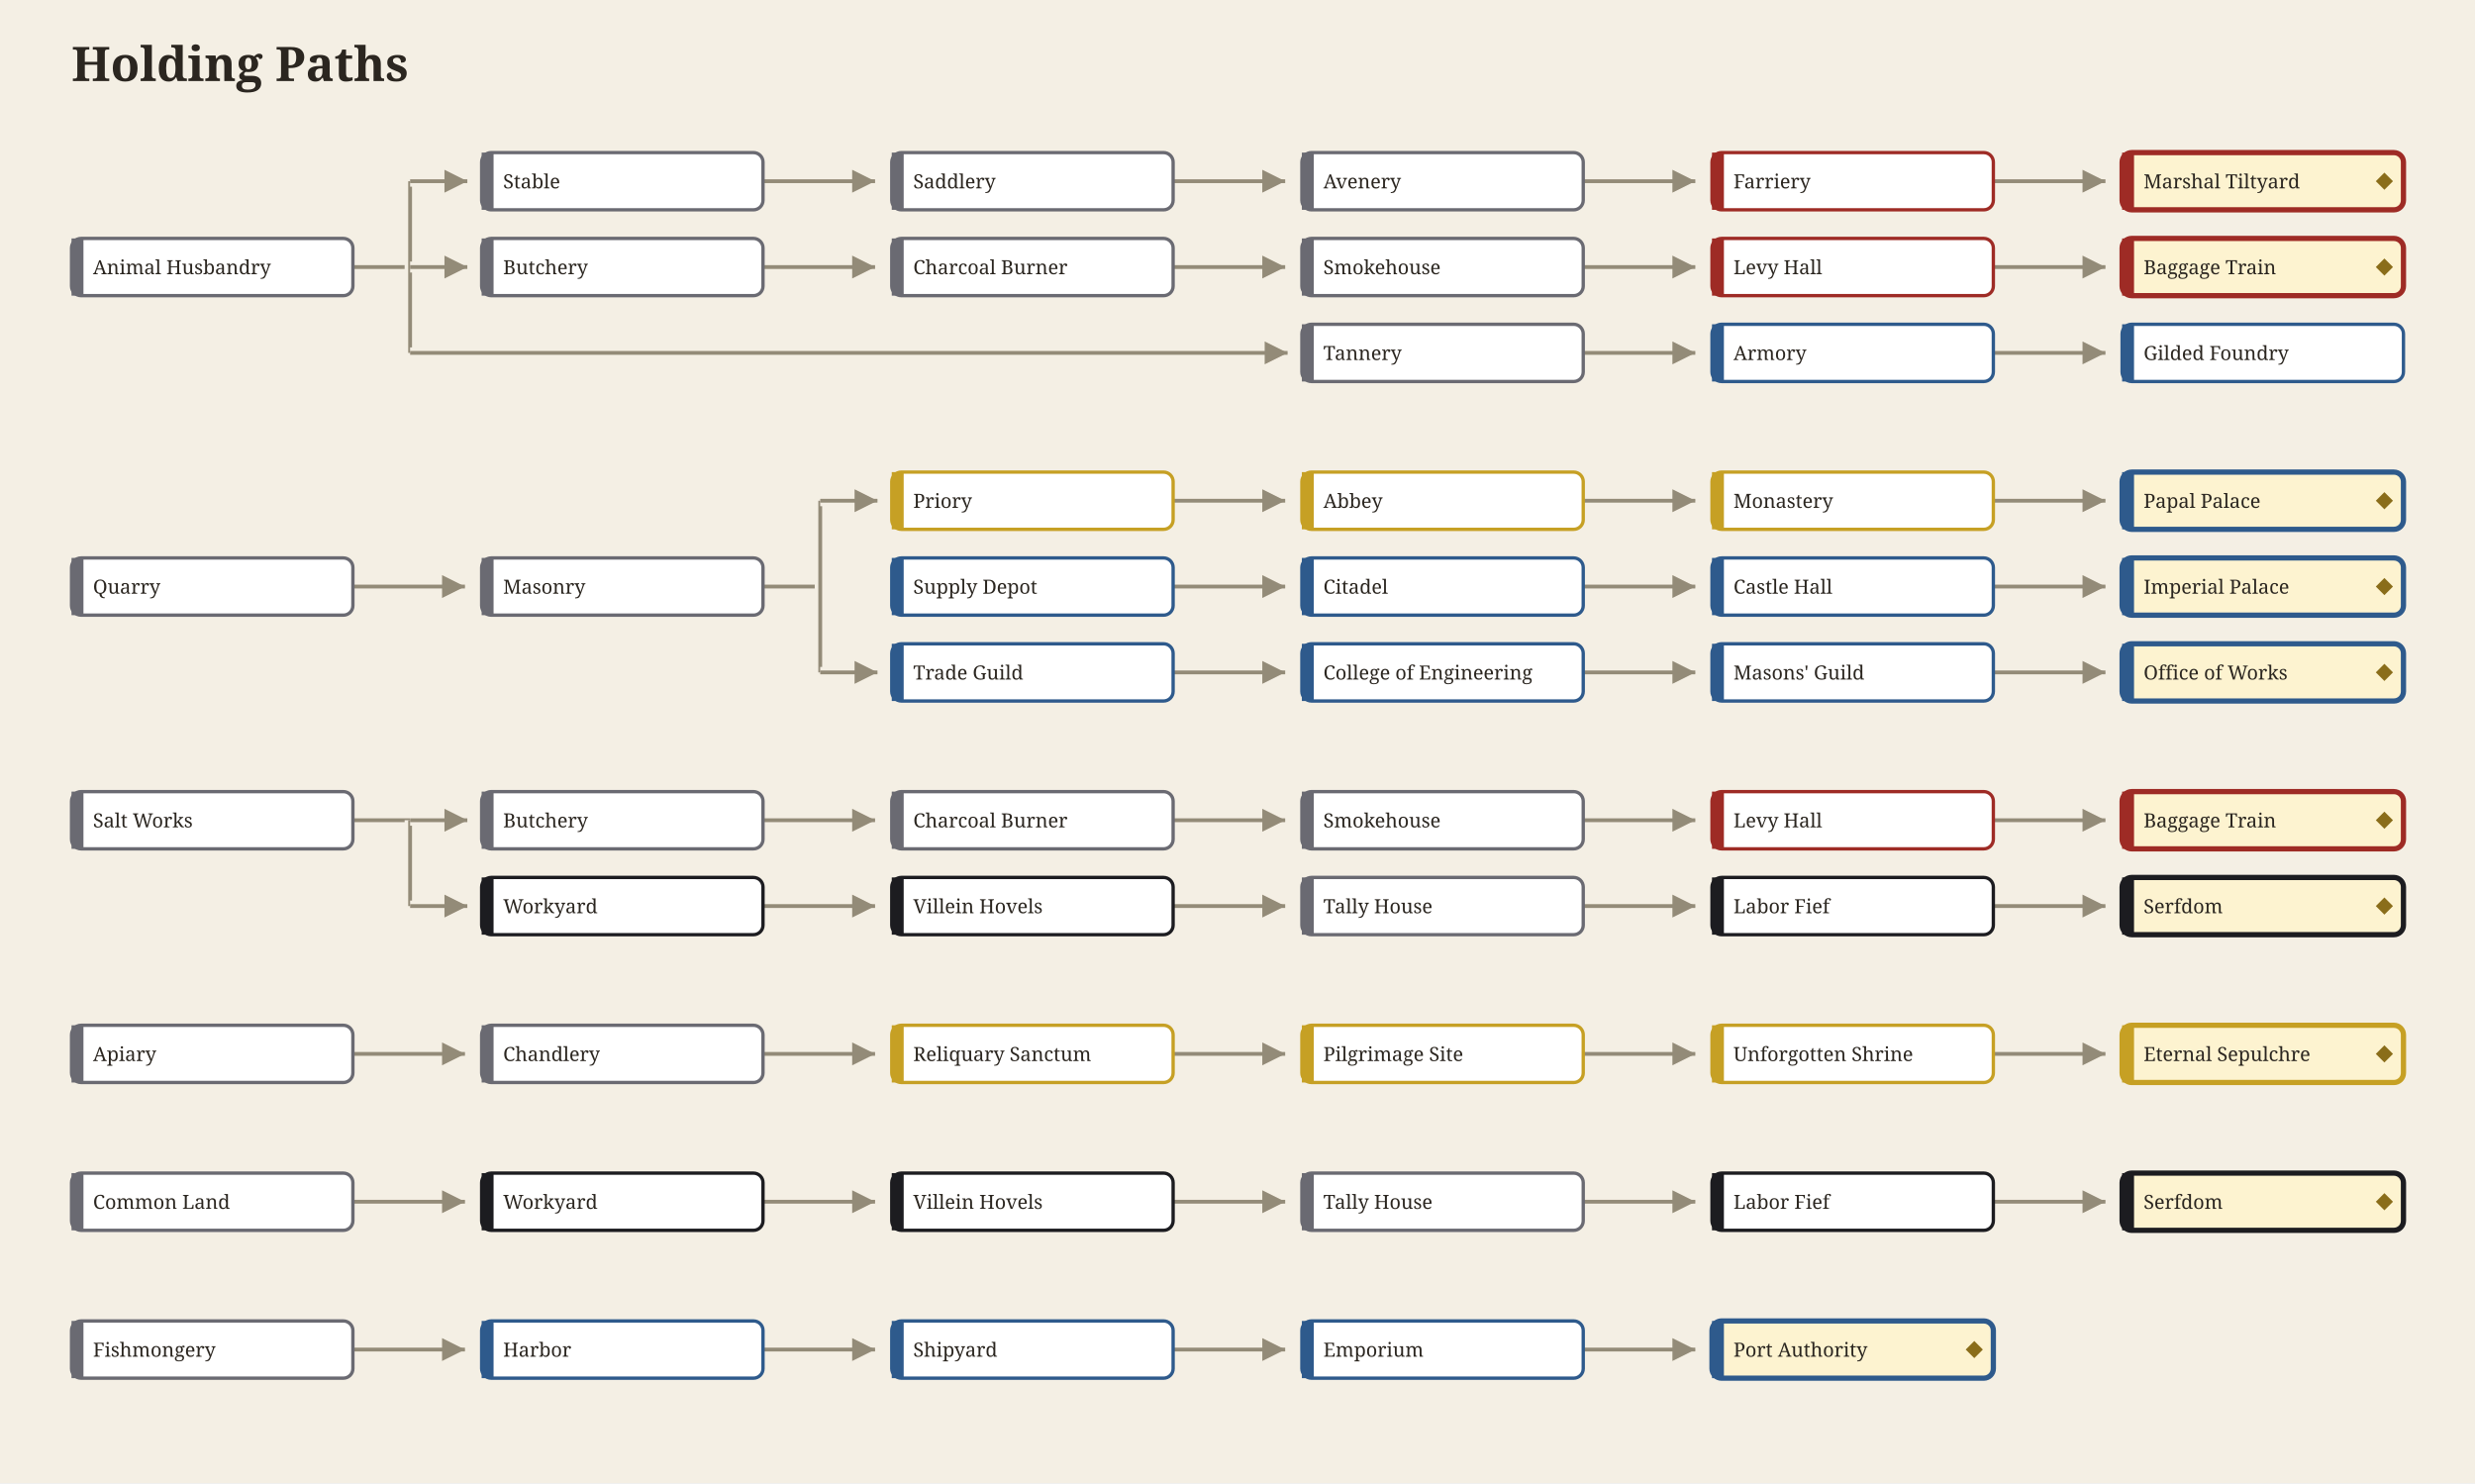
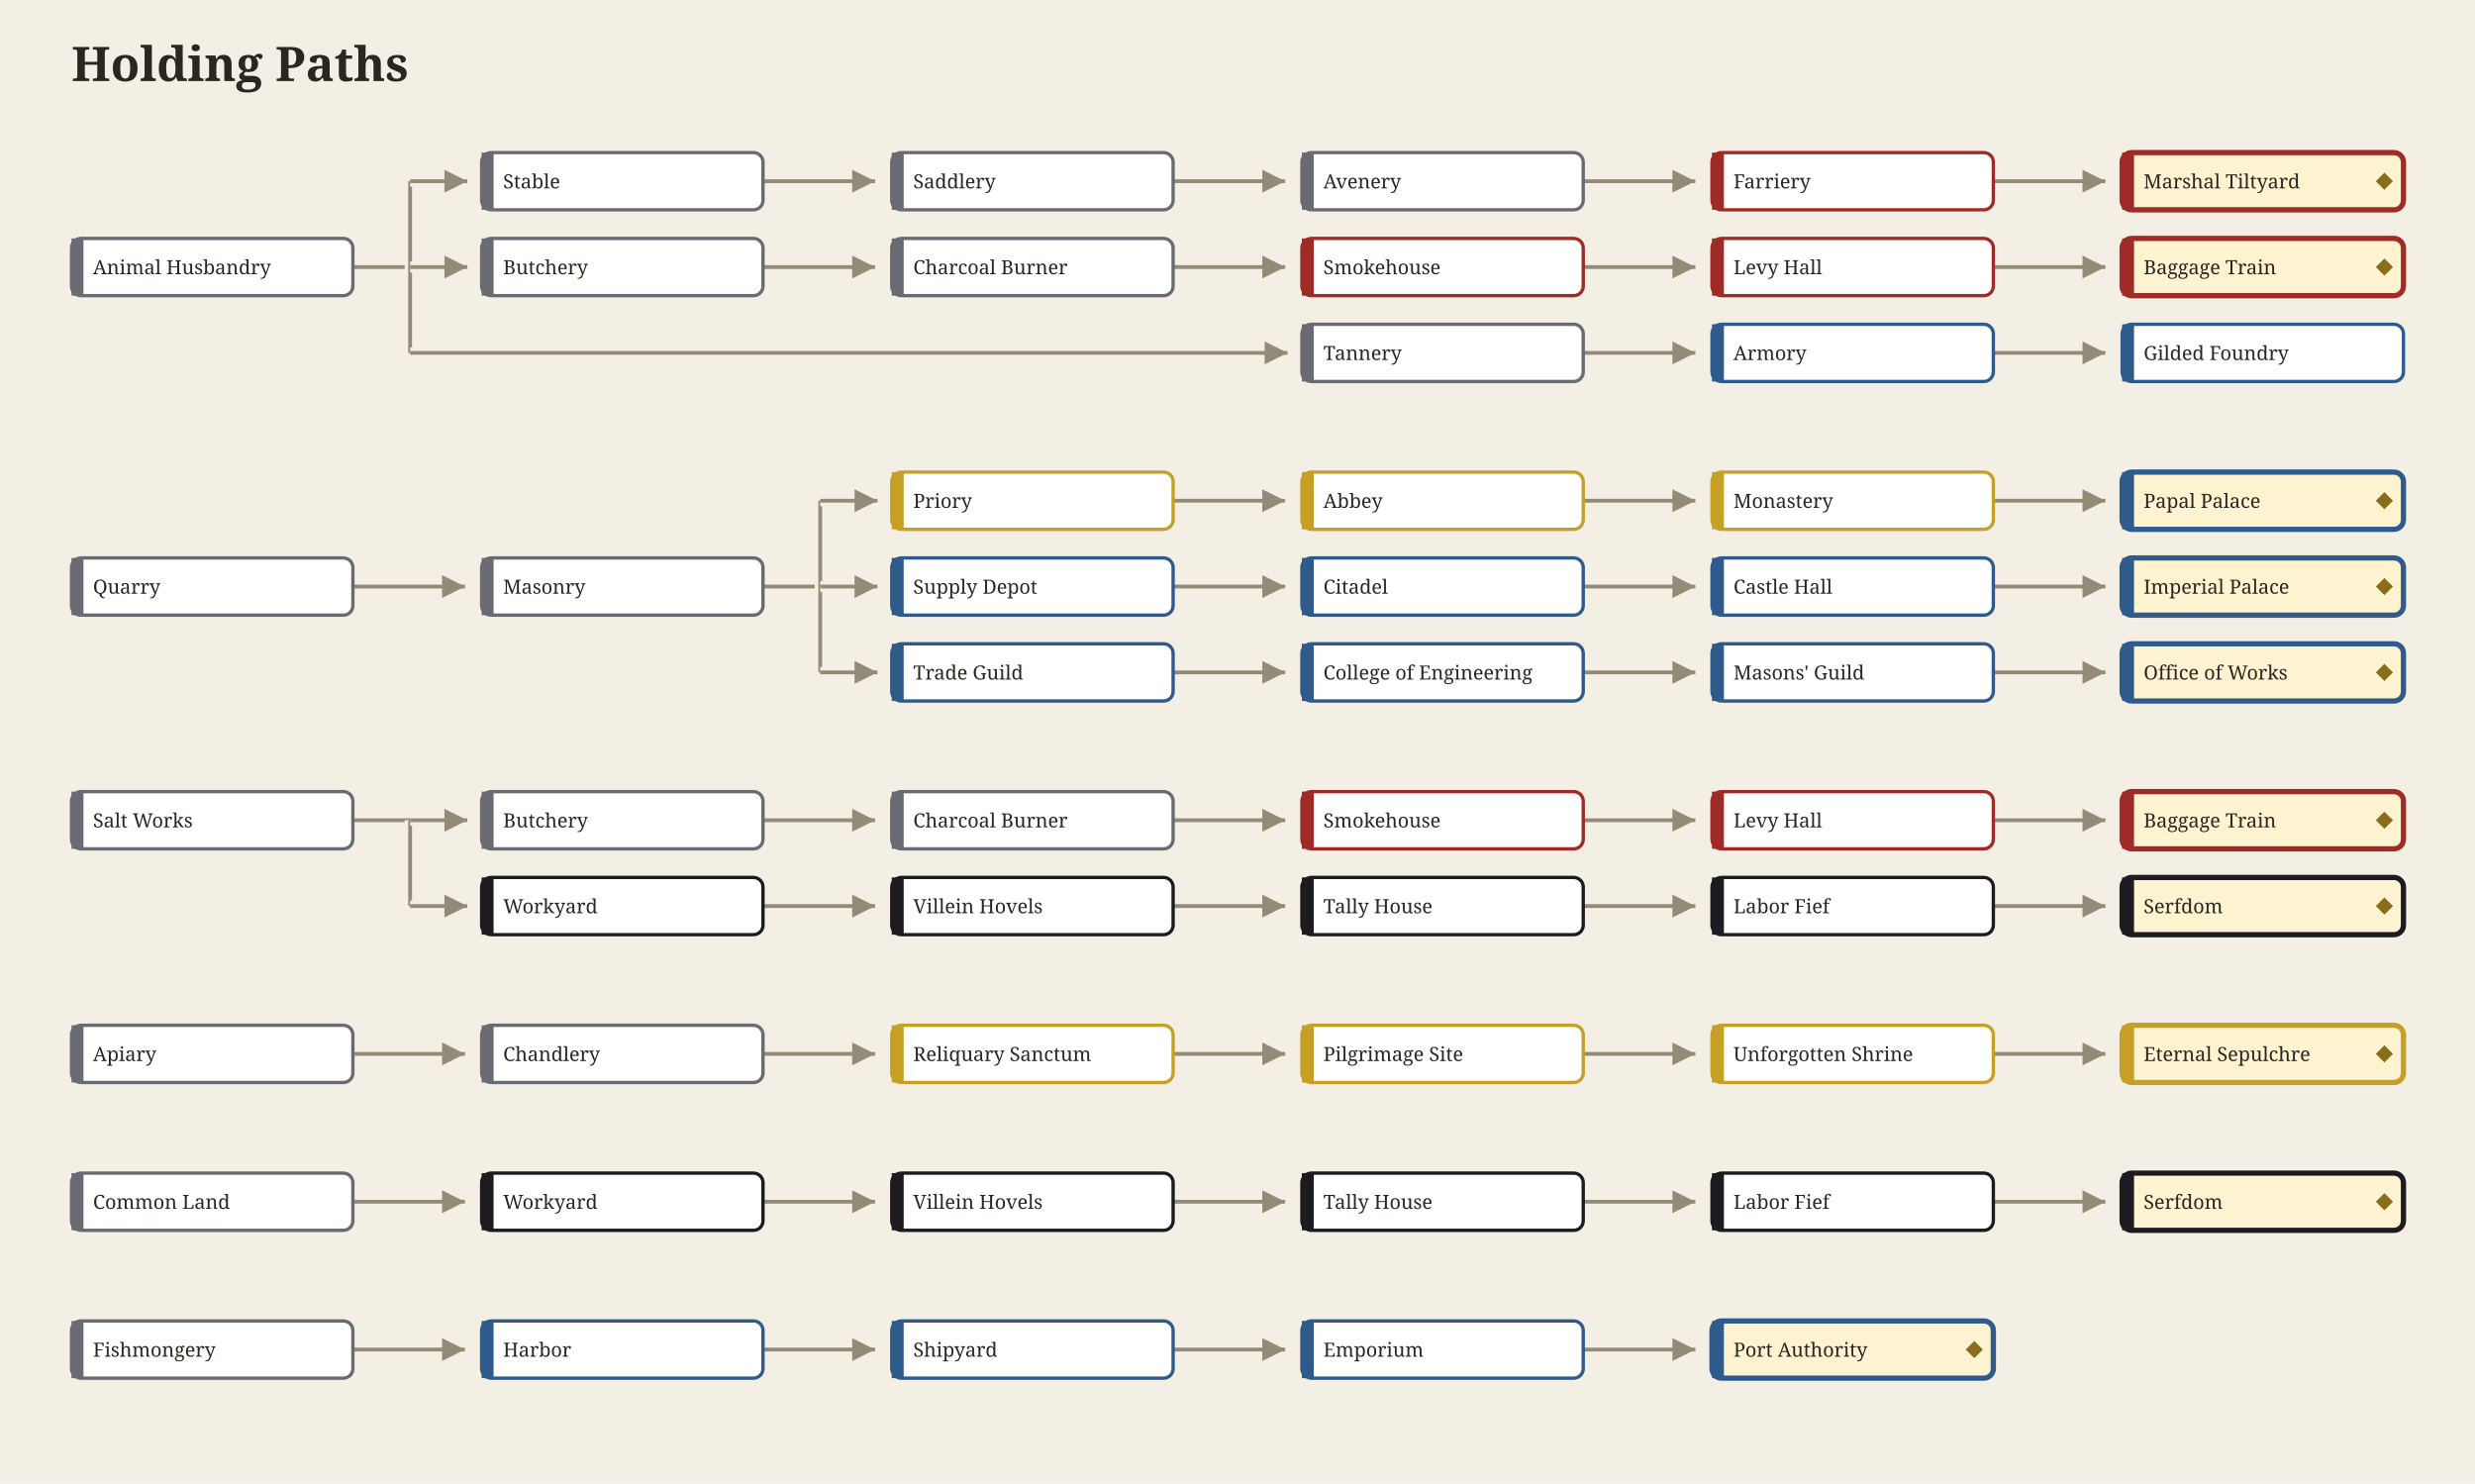
<svg xmlns="http://www.w3.org/2000/svg" width="1038" height="622" viewBox="0 0 1038 622" font-family="Georgia, serif">
  <rect width="1038" height="622" fill="#f4efe4" />
  <defs>
    <marker id="arw-2E5A8C" markerWidth="7" markerHeight="7" refX="6" refY="3" orient="auto">
      <path d="M0,0 L6,3 L0,6 Z" fill="#2E5A8C" />
    </marker>
    <marker id="arw-9E2B25" markerWidth="7" markerHeight="7" refX="6" refY="3" orient="auto">
      <path d="M0,0 L6,3 L0,6 Z" fill="#9E2B25" />
    </marker>
    <marker id="arw-1c9c8c" markerWidth="7" markerHeight="7" refX="6" refY="3" orient="auto">
      <path d="M0,0 L6,3 L0,6 Z" fill="#1c9c8c" />
    </marker>
    <marker id="arw-C6A024" markerWidth="7" markerHeight="7" refX="6" refY="3" orient="auto">
      <path d="M0,0 L6,3 L0,6 Z" fill="#C6A024" />
    </marker>
    <marker id="arw-6A3D8F" markerWidth="7" markerHeight="7" refX="6" refY="3" orient="auto">
      <path d="M0,0 L6,3 L0,6 Z" fill="#6A3D8F" />
    </marker>
    <marker id="arw-CC6A1A" markerWidth="7" markerHeight="7" refX="6" refY="3" orient="auto">
      <path d="M0,0 L6,3 L0,6 Z" fill="#CC6A1A" />
    </marker>
    <marker id="arw-3a7d3a" markerWidth="7" markerHeight="7" refX="6" refY="3" orient="auto">
      <path d="M0,0 L6,3 L0,6 Z" fill="#3a7d3a" />
    </marker>
    <marker id="arw-b5347a" markerWidth="7" markerHeight="7" refX="6" refY="3" orient="auto">
      <path d="M0,0 L6,3 L0,6 Z" fill="#b5347a" />
    </marker>
    <marker id="arw-2b6f9e" markerWidth="7" markerHeight="7" refX="6" refY="3" orient="auto">
      <path d="M0,0 L6,3 L0,6 Z" fill="#2b6f9e" />
    </marker>
    <marker id="arw-8a6d1a" markerWidth="7" markerHeight="7" refX="6" refY="3" orient="auto">
      <path d="M0,0 L6,3 L0,6 Z" fill="#8a6d1a" />
    </marker>
    <marker id="arw-5f5647" markerWidth="7" markerHeight="7" refX="6" refY="3" orient="auto">
      <path d="M0,0 L6,3 L0,6 Z" fill="#5f5647" />
    </marker>
    <marker id="arw-7a2ea0" markerWidth="7" markerHeight="7" refX="6" refY="3" orient="auto">
      <path d="M0,0 L6,3 L0,6 Z" fill="#7a2ea0" />
    </marker>
    <marker id="arw-0f8a7e" markerWidth="7" markerHeight="7" refX="6" refY="3" orient="auto">
      <path d="M0,0 L6,3 L0,6 Z" fill="#0f8a7e" />
    </marker>
    <marker id="arw-a83232" markerWidth="7" markerHeight="7" refX="6" refY="3" orient="auto">
      <path d="M0,0 L6,3 L0,6 Z" fill="#a83232" />
    </marker>
    <marker id="arw-8f8672" markerWidth="7" markerHeight="7" refX="6" refY="3" orient="auto">
      <path d="M0,0 L6,3 L0,6 Z" fill="#8f8672" />
    </marker>
  </defs>
  <text x="30" y="34" font-size="20" font-weight="bold" fill="#2b2620">Holding Paths</text>
  <path d="M148,112 L172,112" fill="none" stroke="#f4efe4" stroke-width="4.6" opacity="1" />
  <path d="M148,112 L172,112" fill="none" stroke="#8f8672" stroke-width="1.6" opacity="0.95" />
  <path d="M172,76 L172,148" fill="none" stroke="#f4efe4" stroke-width="4.6" opacity="1" />
  <path d="M172,76 L172,148" fill="none" stroke="#8f8672" stroke-width="1.6" opacity="0.95" />
  <path d="M172,112 L196,112" fill="none" stroke="#f4efe4" stroke-width="4.6" opacity="1" />
  <path d="M172,112 L196,112" fill="none" stroke="#8f8672" stroke-width="1.6" opacity="0.95" marker-end="url(#arw-8f8672)" />
  <path d="M172,148 L540,148" fill="none" stroke="#f4efe4" stroke-width="4.6" opacity="1" />
  <path d="M172,148 L540,148" fill="none" stroke="#8f8672" stroke-width="1.6" opacity="0.95" marker-end="url(#arw-8f8672)" />
  <path d="M172,76 L196,76" fill="none" stroke="#f4efe4" stroke-width="4.6" opacity="1" />
  <path d="M172,76 L196,76" fill="none" stroke="#8f8672" stroke-width="1.6" opacity="0.95" marker-end="url(#arw-8f8672)" />
  <path d="M320,112 L367,112" fill="none" stroke="#f4efe4" stroke-width="4.6" opacity="1" />
  <path d="M320,112 L367,112" fill="none" stroke="#8f8672" stroke-width="1.6" opacity="0.95" marker-end="url(#arw-8f8672)" />
  <path d="M320,76 L367,76" fill="none" stroke="#f4efe4" stroke-width="4.6" opacity="1" />
  <path d="M320,76 L367,76" fill="none" stroke="#8f8672" stroke-width="1.6" opacity="0.95" marker-end="url(#arw-8f8672)" />
  <path d="M492,112 L539,112" fill="none" stroke="#f4efe4" stroke-width="4.6" opacity="1" />
  <path d="M492,112 L539,112" fill="none" stroke="#8f8672" stroke-width="1.6" opacity="0.95" marker-end="url(#arw-8f8672)" />
  <path d="M492,76 L539,76" fill="none" stroke="#f4efe4" stroke-width="4.6" opacity="1" />
  <path d="M492,76 L539,76" fill="none" stroke="#8f8672" stroke-width="1.6" opacity="0.95" marker-end="url(#arw-8f8672)" />
  <path d="M664,112 L711,112" fill="none" stroke="#f4efe4" stroke-width="4.6" opacity="1" />
  <path d="M664,112 L711,112" fill="none" stroke="#8f8672" stroke-width="1.6" opacity="0.95" marker-end="url(#arw-8f8672)" />
  <path d="M664,148 L711,148" fill="none" stroke="#f4efe4" stroke-width="4.6" opacity="1" />
  <path d="M664,148 L711,148" fill="none" stroke="#8f8672" stroke-width="1.6" opacity="0.95" marker-end="url(#arw-8f8672)" />
  <path d="M664,76 L711,76" fill="none" stroke="#f4efe4" stroke-width="4.6" opacity="1" />
  <path d="M664,76 L711,76" fill="none" stroke="#8f8672" stroke-width="1.6" opacity="0.95" marker-end="url(#arw-8f8672)" />
  <path d="M836,112 L883,112" fill="none" stroke="#f4efe4" stroke-width="4.6" opacity="1" />
  <path d="M836,112 L883,112" fill="none" stroke="#8f8672" stroke-width="1.6" opacity="0.95" marker-end="url(#arw-8f8672)" />
  <path d="M836,148 L883,148" fill="none" stroke="#f4efe4" stroke-width="4.6" opacity="1" />
  <path d="M836,148 L883,148" fill="none" stroke="#8f8672" stroke-width="1.6" opacity="0.95" marker-end="url(#arw-8f8672)" />
  <path d="M836,76 L883,76" fill="none" stroke="#f4efe4" stroke-width="4.6" opacity="1" />
  <path d="M836,76 L883,76" fill="none" stroke="#8f8672" stroke-width="1.6" opacity="0.95" marker-end="url(#arw-8f8672)" />
  <rect x="30" y="100" width="118" height="24" rx="4" fill="#ffffff" stroke="#6a6a72" stroke-width="1.4" />
  <rect x="30" y="100" width="5" height="24" fill="#6a6a72" />
  <text x="39" y="115" font-size="8.2" fill="#2b2620">Animal Husbandry</text>
  <rect x="202" y="100" width="118" height="24" rx="4" fill="#ffffff" stroke="#6a6a72" stroke-width="1.4" />
  <rect x="202" y="100" width="5" height="24" fill="#6a6a72" />
  <text x="211" y="115" font-size="8.2" fill="#2b2620">Butchery</text>
  <rect x="202" y="64" width="118" height="24" rx="4" fill="#ffffff" stroke="#6a6a72" stroke-width="1.4" />
  <rect x="202" y="64" width="5" height="24" fill="#6a6a72" />
  <text x="211" y="79" font-size="8.2" fill="#2b2620">Stable</text>
  <rect x="374" y="100" width="118" height="24" rx="4" fill="#ffffff" stroke="#6a6a72" stroke-width="1.4" />
  <rect x="374" y="100" width="5" height="24" fill="#6a6a72" />
  <text x="383" y="115" font-size="8.2" fill="#2b2620">Charcoal Burner</text>
  <rect x="374" y="64" width="118" height="24" rx="4" fill="#ffffff" stroke="#6a6a72" stroke-width="1.4" />
  <rect x="374" y="64" width="5" height="24" fill="#6a6a72" />
  <text x="383" y="79" font-size="8.2" fill="#2b2620">Saddlery</text>
-   <rect x="546" y="100" width="118" height="24" rx="4" fill="#ffffff" stroke="#6a6a72" stroke-width="1.4" />
-   <rect x="546" y="100" width="5" height="24" fill="#6a6a72" />
+   <rect x="546" y="100" width="118" height="24" rx="4" fill="#ffffff" stroke="#9E2B25" stroke-width="1.4" />
+   <rect x="546" y="100" width="5" height="24" fill="#9E2B25" />
  <text x="555" y="115" font-size="8.2" fill="#2b2620">Smokehouse</text>
  <rect x="546" y="136" width="118" height="24" rx="4" fill="#ffffff" stroke="#6a6a72" stroke-width="1.4" />
  <rect x="546" y="136" width="5" height="24" fill="#6a6a72" />
  <text x="555" y="151" font-size="8.2" fill="#2b2620">Tannery</text>
  <rect x="546" y="64" width="118" height="24" rx="4" fill="#ffffff" stroke="#6a6a72" stroke-width="1.4" />
  <rect x="546" y="64" width="5" height="24" fill="#6a6a72" />
  <text x="555" y="79" font-size="8.2" fill="#2b2620">Avenery</text>
  <rect x="718" y="100" width="118" height="24" rx="4" fill="#ffffff" stroke="#9E2B25" stroke-width="1.4" />
  <rect x="718" y="100" width="5" height="24" fill="#9E2B25" />
  <text x="727" y="115" font-size="8.2" fill="#2b2620">Levy Hall</text>
  <rect x="718" y="136" width="118" height="24" rx="4" fill="#ffffff" stroke="#2E5A8C" stroke-width="1.4" />
  <rect x="718" y="136" width="5" height="24" fill="#2E5A8C" />
  <text x="727" y="151" font-size="8.2" fill="#2b2620">Armory</text>
  <rect x="718" y="64" width="118" height="24" rx="4" fill="#ffffff" stroke="#9E2B25" stroke-width="1.4" />
  <rect x="718" y="64" width="5" height="24" fill="#9E2B25" />
  <text x="727" y="79" font-size="8.2" fill="#2b2620">Farriery</text>
  <rect x="890" y="100" width="118" height="24" rx="4" fill="#fdf3d0" stroke="#9E2B25" stroke-width="2.2" />
  <rect x="890" y="100" width="5" height="24" fill="#9E2B25" />
  <text x="899" y="115" font-size="8.2" fill="#2b2620">Baggage Train</text>
  <polygon points="1000.0,108.4 1003.6,112.0 1000.0,115.6 996.4,112.0" fill="#8a6d1a" />
  <rect x="890" y="136" width="118" height="24" rx="4" fill="#ffffff" stroke="#2E5A8C" stroke-width="1.4" />
  <rect x="890" y="136" width="5" height="24" fill="#2E5A8C" />
  <text x="899" y="151" font-size="8.2" fill="#2b2620">Gilded Foundry</text>
  <rect x="890" y="64" width="118" height="24" rx="4" fill="#fdf3d0" stroke="#9E2B25" stroke-width="2.2" />
  <rect x="890" y="64" width="5" height="24" fill="#9E2B25" />
  <text x="899" y="79" font-size="8.2" fill="#2b2620">Marshal Tiltyard</text>
  <polygon points="1000.0,72.4 1003.6,76.0 1000.0,79.6 996.4,76.0" fill="#8a6d1a" />
  <path d="M148,246 L195,246" fill="none" stroke="#f4efe4" stroke-width="4.6" opacity="1" />
  <path d="M148,246 L195,246" fill="none" stroke="#8f8672" stroke-width="1.6" opacity="0.95" marker-end="url(#arw-8f8672)" />
  <path d="M320,246 L344,246" fill="none" stroke="#f4efe4" stroke-width="4.6" opacity="1" />
  <path d="M320,246 L344,246" fill="none" stroke="#8f8672" stroke-width="1.6" opacity="0.95" />
  <path d="M344,210 L344,282" fill="none" stroke="#f4efe4" stroke-width="4.6" opacity="1" />
  <path d="M344,210 L344,282" fill="none" stroke="#8f8672" stroke-width="1.6" opacity="0.95" />
  <path d="M344,210 L368,210" fill="none" stroke="#f4efe4" stroke-width="4.6" opacity="1" />
  <path d="M344,210 L368,210" fill="none" stroke="#8f8672" stroke-width="1.6" opacity="0.95" marker-end="url(#arw-8f8672)" />
+   <path d="M344,246 L368,246" fill="none" stroke="#f4efe4" stroke-width="4.6" opacity="1" />
+   <path d="M344,246 L368,246" fill="none" stroke="#8f8672" stroke-width="1.6" opacity="0.95" marker-end="url(#arw-8f8672)" />
  <path d="M344,282 L368,282" fill="none" stroke="#f4efe4" stroke-width="4.6" opacity="1" />
  <path d="M344,282 L368,282" fill="none" stroke="#8f8672" stroke-width="1.6" opacity="0.95" marker-end="url(#arw-8f8672)" />
  <path d="M492,246 L539,246" fill="none" stroke="#f4efe4" stroke-width="4.6" opacity="1" />
  <path d="M492,246 L539,246" fill="none" stroke="#8f8672" stroke-width="1.6" opacity="0.95" marker-end="url(#arw-8f8672)" />
  <path d="M492,282 L539,282" fill="none" stroke="#f4efe4" stroke-width="4.6" opacity="1" />
  <path d="M492,282 L539,282" fill="none" stroke="#8f8672" stroke-width="1.6" opacity="0.95" marker-end="url(#arw-8f8672)" />
  <path d="M492,210 L539,210" fill="none" stroke="#f4efe4" stroke-width="4.6" opacity="1" />
  <path d="M492,210 L539,210" fill="none" stroke="#8f8672" stroke-width="1.6" opacity="0.95" marker-end="url(#arw-8f8672)" />
  <path d="M664,246 L711,246" fill="none" stroke="#f4efe4" stroke-width="4.6" opacity="1" />
  <path d="M664,246 L711,246" fill="none" stroke="#8f8672" stroke-width="1.6" opacity="0.95" marker-end="url(#arw-8f8672)" />
  <path d="M664,282 L711,282" fill="none" stroke="#f4efe4" stroke-width="4.6" opacity="1" />
  <path d="M664,282 L711,282" fill="none" stroke="#8f8672" stroke-width="1.6" opacity="0.95" marker-end="url(#arw-8f8672)" />
  <path d="M664,210 L711,210" fill="none" stroke="#f4efe4" stroke-width="4.6" opacity="1" />
  <path d="M664,210 L711,210" fill="none" stroke="#8f8672" stroke-width="1.6" opacity="0.95" marker-end="url(#arw-8f8672)" />
  <path d="M836,246 L883,246" fill="none" stroke="#f4efe4" stroke-width="4.6" opacity="1" />
  <path d="M836,246 L883,246" fill="none" stroke="#8f8672" stroke-width="1.6" opacity="0.95" marker-end="url(#arw-8f8672)" />
  <path d="M836,282 L883,282" fill="none" stroke="#f4efe4" stroke-width="4.6" opacity="1" />
  <path d="M836,282 L883,282" fill="none" stroke="#8f8672" stroke-width="1.6" opacity="0.95" marker-end="url(#arw-8f8672)" />
  <path d="M836,210 L883,210" fill="none" stroke="#f4efe4" stroke-width="4.6" opacity="1" />
  <path d="M836,210 L883,210" fill="none" stroke="#8f8672" stroke-width="1.6" opacity="0.95" marker-end="url(#arw-8f8672)" />
  <rect x="30" y="234" width="118" height="24" rx="4" fill="#ffffff" stroke="#6a6a72" stroke-width="1.4" />
  <rect x="30" y="234" width="5" height="24" fill="#6a6a72" />
  <text x="39" y="249" font-size="8.2" fill="#2b2620">Quarry</text>
  <rect x="202" y="234" width="118" height="24" rx="4" fill="#ffffff" stroke="#6a6a72" stroke-width="1.4" />
  <rect x="202" y="234" width="5" height="24" fill="#6a6a72" />
  <text x="211" y="249" font-size="8.2" fill="#2b2620">Masonry</text>
  <rect x="374" y="234" width="118" height="24" rx="4" fill="#ffffff" stroke="#2E5A8C" stroke-width="1.4" />
  <rect x="374" y="234" width="5" height="24" fill="#2E5A8C" />
  <text x="383" y="249" font-size="8.2" fill="#2b2620">Supply Depot</text>
  <rect x="374" y="270" width="118" height="24" rx="4" fill="#ffffff" stroke="#2E5A8C" stroke-width="1.4" />
  <rect x="374" y="270" width="5" height="24" fill="#2E5A8C" />
  <text x="383" y="285" font-size="8.2" fill="#2b2620">Trade Guild</text>
  <rect x="374" y="198" width="118" height="24" rx="4" fill="#ffffff" stroke="#C6A024" stroke-width="1.4" />
  <rect x="374" y="198" width="5" height="24" fill="#C6A024" />
  <text x="383" y="213" font-size="8.2" fill="#2b2620">Priory</text>
  <rect x="546" y="234" width="118" height="24" rx="4" fill="#ffffff" stroke="#2E5A8C" stroke-width="1.4" />
  <rect x="546" y="234" width="5" height="24" fill="#2E5A8C" />
  <text x="555" y="249" font-size="8.2" fill="#2b2620">Citadel</text>
  <rect x="546" y="270" width="118" height="24" rx="4" fill="#ffffff" stroke="#2E5A8C" stroke-width="1.4" />
  <rect x="546" y="270" width="5" height="24" fill="#2E5A8C" />
  <text x="555" y="285" font-size="8.2" fill="#2b2620">College of Engineering</text>
  <rect x="546" y="198" width="118" height="24" rx="4" fill="#ffffff" stroke="#C6A024" stroke-width="1.4" />
  <rect x="546" y="198" width="5" height="24" fill="#C6A024" />
  <text x="555" y="213" font-size="8.2" fill="#2b2620">Abbey</text>
  <rect x="718" y="234" width="118" height="24" rx="4" fill="#ffffff" stroke="#2E5A8C" stroke-width="1.4" />
  <rect x="718" y="234" width="5" height="24" fill="#2E5A8C" />
  <text x="727" y="249" font-size="8.2" fill="#2b2620">Castle Hall</text>
  <rect x="718" y="270" width="118" height="24" rx="4" fill="#ffffff" stroke="#2E5A8C" stroke-width="1.4" />
  <rect x="718" y="270" width="5" height="24" fill="#2E5A8C" />
  <text x="727" y="285" font-size="8.2" fill="#2b2620">Masons' Guild</text>
  <rect x="718" y="198" width="118" height="24" rx="4" fill="#ffffff" stroke="#C6A024" stroke-width="1.4" />
  <rect x="718" y="198" width="5" height="24" fill="#C6A024" />
  <text x="727" y="213" font-size="8.2" fill="#2b2620">Monastery</text>
  <rect x="890" y="234" width="118" height="24" rx="4" fill="#fdf3d0" stroke="#2E5A8C" stroke-width="2.2" />
  <rect x="890" y="234" width="5" height="24" fill="#2E5A8C" />
  <text x="899" y="249" font-size="8.2" fill="#2b2620">Imperial Palace</text>
  <polygon points="1000.0,242.4 1003.6,246.0 1000.0,249.6 996.4,246.0" fill="#8a6d1a" />
  <rect x="890" y="270" width="118" height="24" rx="4" fill="#fdf3d0" stroke="#2E5A8C" stroke-width="2.2" />
  <rect x="890" y="270" width="5" height="24" fill="#2E5A8C" />
  <text x="899" y="285" font-size="8.2" fill="#2b2620">Office of Works</text>
  <polygon points="1000.0,278.4 1003.6,282.0 1000.0,285.6 996.4,282.0" fill="#8a6d1a" />
  <rect x="890" y="198" width="118" height="24" rx="4" fill="#fdf3d0" stroke="#2E5A8C" stroke-width="2.2" />
  <rect x="890" y="198" width="5" height="24" fill="#2E5A8C" />
  <text x="899" y="213" font-size="8.2" fill="#2b2620">Papal Palace</text>
  <polygon points="1000.0,206.4 1003.6,210.0 1000.0,213.6 996.4,210.0" fill="#8a6d1a" />
  <path d="M148,344 L172,344" fill="none" stroke="#f4efe4" stroke-width="4.6" opacity="1" />
  <path d="M148,344 L172,344" fill="none" stroke="#8f8672" stroke-width="1.6" opacity="0.95" />
  <path d="M172,344 L172,380" fill="none" stroke="#f4efe4" stroke-width="4.6" opacity="1" />
  <path d="M172,344 L172,380" fill="none" stroke="#8f8672" stroke-width="1.6" opacity="0.95" />
  <path d="M172,344 L196,344" fill="none" stroke="#f4efe4" stroke-width="4.6" opacity="1" />
  <path d="M172,344 L196,344" fill="none" stroke="#8f8672" stroke-width="1.6" opacity="0.95" marker-end="url(#arw-8f8672)" />
  <path d="M172,380 L196,380" fill="none" stroke="#f4efe4" stroke-width="4.6" opacity="1" />
  <path d="M172,380 L196,380" fill="none" stroke="#8f8672" stroke-width="1.6" opacity="0.95" marker-end="url(#arw-8f8672)" />
  <path d="M320,344 L367,344" fill="none" stroke="#f4efe4" stroke-width="4.6" opacity="1" />
  <path d="M320,344 L367,344" fill="none" stroke="#8f8672" stroke-width="1.6" opacity="0.95" marker-end="url(#arw-8f8672)" />
  <path d="M320,380 L367,380" fill="none" stroke="#f4efe4" stroke-width="4.6" opacity="1" />
  <path d="M320,380 L367,380" fill="none" stroke="#8f8672" stroke-width="1.6" opacity="0.95" marker-end="url(#arw-8f8672)" />
  <path d="M492,344 L539,344" fill="none" stroke="#f4efe4" stroke-width="4.6" opacity="1" />
  <path d="M492,344 L539,344" fill="none" stroke="#8f8672" stroke-width="1.6" opacity="0.95" marker-end="url(#arw-8f8672)" />
  <path d="M492,380 L539,380" fill="none" stroke="#f4efe4" stroke-width="4.6" opacity="1" />
  <path d="M492,380 L539,380" fill="none" stroke="#8f8672" stroke-width="1.6" opacity="0.95" marker-end="url(#arw-8f8672)" />
  <path d="M664,344 L711,344" fill="none" stroke="#f4efe4" stroke-width="4.6" opacity="1" />
  <path d="M664,344 L711,344" fill="none" stroke="#8f8672" stroke-width="1.6" opacity="0.95" marker-end="url(#arw-8f8672)" />
  <path d="M664,380 L711,380" fill="none" stroke="#f4efe4" stroke-width="4.6" opacity="1" />
  <path d="M664,380 L711,380" fill="none" stroke="#8f8672" stroke-width="1.6" opacity="0.95" marker-end="url(#arw-8f8672)" />
  <path d="M836,344 L883,344" fill="none" stroke="#f4efe4" stroke-width="4.6" opacity="1" />
  <path d="M836,344 L883,344" fill="none" stroke="#8f8672" stroke-width="1.6" opacity="0.95" marker-end="url(#arw-8f8672)" />
  <path d="M836,380 L883,380" fill="none" stroke="#f4efe4" stroke-width="4.6" opacity="1" />
  <path d="M836,380 L883,380" fill="none" stroke="#8f8672" stroke-width="1.6" opacity="0.95" marker-end="url(#arw-8f8672)" />
  <rect x="30" y="332" width="118" height="24" rx="4" fill="#ffffff" stroke="#6a6a72" stroke-width="1.4" />
  <rect x="30" y="332" width="5" height="24" fill="#6a6a72" />
  <text x="39" y="347" font-size="8.2" fill="#2b2620">Salt Works</text>
  <rect x="202" y="332" width="118" height="24" rx="4" fill="#ffffff" stroke="#6a6a72" stroke-width="1.4" />
  <rect x="202" y="332" width="5" height="24" fill="#6a6a72" />
  <text x="211" y="347" font-size="8.2" fill="#2b2620">Butchery</text>
  <rect x="202" y="368" width="118" height="24" rx="4" fill="#ffffff" stroke="#1c1c20" stroke-width="1.4" />
  <rect x="202" y="368" width="5" height="24" fill="#1c1c20" />
  <text x="211" y="383" font-size="8.2" fill="#2b2620">Workyard</text>
  <rect x="374" y="332" width="118" height="24" rx="4" fill="#ffffff" stroke="#6a6a72" stroke-width="1.4" />
  <rect x="374" y="332" width="5" height="24" fill="#6a6a72" />
  <text x="383" y="347" font-size="8.2" fill="#2b2620">Charcoal Burner</text>
  <rect x="374" y="368" width="118" height="24" rx="4" fill="#ffffff" stroke="#1c1c20" stroke-width="1.4" />
  <rect x="374" y="368" width="5" height="24" fill="#1c1c20" />
  <text x="383" y="383" font-size="8.2" fill="#2b2620">Villein Hovels</text>
-   <rect x="546" y="332" width="118" height="24" rx="4" fill="#ffffff" stroke="#6a6a72" stroke-width="1.4" />
-   <rect x="546" y="332" width="5" height="24" fill="#6a6a72" />
+   <rect x="546" y="332" width="118" height="24" rx="4" fill="#ffffff" stroke="#9E2B25" stroke-width="1.4" />
+   <rect x="546" y="332" width="5" height="24" fill="#9E2B25" />
  <text x="555" y="347" font-size="8.2" fill="#2b2620">Smokehouse</text>
-   <rect x="546" y="368" width="118" height="24" rx="4" fill="#ffffff" stroke="#6a6a72" stroke-width="1.4" />
-   <rect x="546" y="368" width="5" height="24" fill="#6a6a72" />
+   <rect x="546" y="368" width="118" height="24" rx="4" fill="#ffffff" stroke="#1c1c20" stroke-width="1.4" />
+   <rect x="546" y="368" width="5" height="24" fill="#1c1c20" />
  <text x="555" y="383" font-size="8.2" fill="#2b2620">Tally House</text>
  <rect x="718" y="332" width="118" height="24" rx="4" fill="#ffffff" stroke="#9E2B25" stroke-width="1.4" />
  <rect x="718" y="332" width="5" height="24" fill="#9E2B25" />
  <text x="727" y="347" font-size="8.2" fill="#2b2620">Levy Hall</text>
  <rect x="718" y="368" width="118" height="24" rx="4" fill="#ffffff" stroke="#1c1c20" stroke-width="1.4" />
  <rect x="718" y="368" width="5" height="24" fill="#1c1c20" />
  <text x="727" y="383" font-size="8.2" fill="#2b2620">Labor Fief</text>
  <rect x="890" y="332" width="118" height="24" rx="4" fill="#fdf3d0" stroke="#9E2B25" stroke-width="2.2" />
  <rect x="890" y="332" width="5" height="24" fill="#9E2B25" />
  <text x="899" y="347" font-size="8.2" fill="#2b2620">Baggage Train</text>
  <polygon points="1000.0,340.4 1003.6,344.0 1000.0,347.6 996.4,344.0" fill="#8a6d1a" />
  <rect x="890" y="368" width="118" height="24" rx="4" fill="#fdf3d0" stroke="#1c1c20" stroke-width="2.2" />
  <rect x="890" y="368" width="5" height="24" fill="#1c1c20" />
  <text x="899" y="383" font-size="8.2" fill="#2b2620">Serfdom</text>
  <polygon points="1000.0,376.4 1003.6,380.0 1000.0,383.6 996.4,380.0" fill="#8a6d1a" />
  <path d="M148,442 L195,442" fill="none" stroke="#f4efe4" stroke-width="4.6" opacity="1" />
  <path d="M148,442 L195,442" fill="none" stroke="#8f8672" stroke-width="1.6" opacity="0.95" marker-end="url(#arw-8f8672)" />
  <path d="M320,442 L367,442" fill="none" stroke="#f4efe4" stroke-width="4.6" opacity="1" />
  <path d="M320,442 L367,442" fill="none" stroke="#8f8672" stroke-width="1.6" opacity="0.95" marker-end="url(#arw-8f8672)" />
  <path d="M492,442 L539,442" fill="none" stroke="#f4efe4" stroke-width="4.6" opacity="1" />
  <path d="M492,442 L539,442" fill="none" stroke="#8f8672" stroke-width="1.6" opacity="0.95" marker-end="url(#arw-8f8672)" />
  <path d="M664,442 L711,442" fill="none" stroke="#f4efe4" stroke-width="4.6" opacity="1" />
  <path d="M664,442 L711,442" fill="none" stroke="#8f8672" stroke-width="1.6" opacity="0.95" marker-end="url(#arw-8f8672)" />
  <path d="M836,442 L883,442" fill="none" stroke="#f4efe4" stroke-width="4.6" opacity="1" />
  <path d="M836,442 L883,442" fill="none" stroke="#8f8672" stroke-width="1.6" opacity="0.95" marker-end="url(#arw-8f8672)" />
  <rect x="30" y="430" width="118" height="24" rx="4" fill="#ffffff" stroke="#6a6a72" stroke-width="1.4" />
  <rect x="30" y="430" width="5" height="24" fill="#6a6a72" />
  <text x="39" y="445" font-size="8.2" fill="#2b2620">Apiary</text>
  <rect x="202" y="430" width="118" height="24" rx="4" fill="#ffffff" stroke="#6a6a72" stroke-width="1.4" />
  <rect x="202" y="430" width="5" height="24" fill="#6a6a72" />
  <text x="211" y="445" font-size="8.2" fill="#2b2620">Chandlery</text>
  <rect x="374" y="430" width="118" height="24" rx="4" fill="#ffffff" stroke="#C6A024" stroke-width="1.4" />
  <rect x="374" y="430" width="5" height="24" fill="#C6A024" />
  <text x="383" y="445" font-size="8.2" fill="#2b2620">Reliquary Sanctum</text>
  <rect x="546" y="430" width="118" height="24" rx="4" fill="#ffffff" stroke="#C6A024" stroke-width="1.4" />
  <rect x="546" y="430" width="5" height="24" fill="#C6A024" />
  <text x="555" y="445" font-size="8.2" fill="#2b2620">Pilgrimage Site</text>
  <rect x="718" y="430" width="118" height="24" rx="4" fill="#ffffff" stroke="#C6A024" stroke-width="1.4" />
  <rect x="718" y="430" width="5" height="24" fill="#C6A024" />
  <text x="727" y="445" font-size="8.2" fill="#2b2620">Unforgotten Shrine</text>
  <rect x="890" y="430" width="118" height="24" rx="4" fill="#fdf3d0" stroke="#C6A024" stroke-width="2.2" />
  <rect x="890" y="430" width="5" height="24" fill="#C6A024" />
  <text x="899" y="445" font-size="8.2" fill="#2b2620">Eternal Sepulchre</text>
  <polygon points="1000.0,438.4 1003.6,442.0 1000.0,445.6 996.4,442.0" fill="#8a6d1a" />
  <path d="M148,504 L195,504" fill="none" stroke="#f4efe4" stroke-width="4.6" opacity="1" />
  <path d="M148,504 L195,504" fill="none" stroke="#8f8672" stroke-width="1.6" opacity="0.95" marker-end="url(#arw-8f8672)" />
  <path d="M320,504 L367,504" fill="none" stroke="#f4efe4" stroke-width="4.6" opacity="1" />
  <path d="M320,504 L367,504" fill="none" stroke="#8f8672" stroke-width="1.6" opacity="0.95" marker-end="url(#arw-8f8672)" />
  <path d="M492,504 L539,504" fill="none" stroke="#f4efe4" stroke-width="4.6" opacity="1" />
  <path d="M492,504 L539,504" fill="none" stroke="#8f8672" stroke-width="1.6" opacity="0.95" marker-end="url(#arw-8f8672)" />
  <path d="M664,504 L711,504" fill="none" stroke="#f4efe4" stroke-width="4.6" opacity="1" />
  <path d="M664,504 L711,504" fill="none" stroke="#8f8672" stroke-width="1.6" opacity="0.95" marker-end="url(#arw-8f8672)" />
  <path d="M836,504 L883,504" fill="none" stroke="#f4efe4" stroke-width="4.6" opacity="1" />
  <path d="M836,504 L883,504" fill="none" stroke="#8f8672" stroke-width="1.6" opacity="0.95" marker-end="url(#arw-8f8672)" />
  <rect x="30" y="492" width="118" height="24" rx="4" fill="#ffffff" stroke="#6a6a72" stroke-width="1.4" />
  <rect x="30" y="492" width="5" height="24" fill="#6a6a72" />
  <text x="39" y="507" font-size="8.2" fill="#2b2620">Common Land</text>
  <rect x="202" y="492" width="118" height="24" rx="4" fill="#ffffff" stroke="#1c1c20" stroke-width="1.4" />
  <rect x="202" y="492" width="5" height="24" fill="#1c1c20" />
  <text x="211" y="507" font-size="8.2" fill="#2b2620">Workyard</text>
  <rect x="374" y="492" width="118" height="24" rx="4" fill="#ffffff" stroke="#1c1c20" stroke-width="1.4" />
  <rect x="374" y="492" width="5" height="24" fill="#1c1c20" />
  <text x="383" y="507" font-size="8.2" fill="#2b2620">Villein Hovels</text>
-   <rect x="546" y="492" width="118" height="24" rx="4" fill="#ffffff" stroke="#6a6a72" stroke-width="1.4" />
-   <rect x="546" y="492" width="5" height="24" fill="#6a6a72" />
+   <rect x="546" y="492" width="118" height="24" rx="4" fill="#ffffff" stroke="#1c1c20" stroke-width="1.4" />
+   <rect x="546" y="492" width="5" height="24" fill="#1c1c20" />
  <text x="555" y="507" font-size="8.2" fill="#2b2620">Tally House</text>
  <rect x="718" y="492" width="118" height="24" rx="4" fill="#ffffff" stroke="#1c1c20" stroke-width="1.4" />
  <rect x="718" y="492" width="5" height="24" fill="#1c1c20" />
  <text x="727" y="507" font-size="8.2" fill="#2b2620">Labor Fief</text>
  <rect x="890" y="492" width="118" height="24" rx="4" fill="#fdf3d0" stroke="#1c1c20" stroke-width="2.2" />
  <rect x="890" y="492" width="5" height="24" fill="#1c1c20" />
  <text x="899" y="507" font-size="8.2" fill="#2b2620">Serfdom</text>
  <polygon points="1000.0,500.4 1003.6,504.0 1000.0,507.6 996.4,504.0" fill="#8a6d1a" />
  <path d="M148,566 L195,566" fill="none" stroke="#f4efe4" stroke-width="4.6" opacity="1" />
  <path d="M148,566 L195,566" fill="none" stroke="#8f8672" stroke-width="1.6" opacity="0.95" marker-end="url(#arw-8f8672)" />
  <path d="M320,566 L367,566" fill="none" stroke="#f4efe4" stroke-width="4.6" opacity="1" />
  <path d="M320,566 L367,566" fill="none" stroke="#8f8672" stroke-width="1.6" opacity="0.95" marker-end="url(#arw-8f8672)" />
  <path d="M492,566 L539,566" fill="none" stroke="#f4efe4" stroke-width="4.6" opacity="1" />
  <path d="M492,566 L539,566" fill="none" stroke="#8f8672" stroke-width="1.6" opacity="0.95" marker-end="url(#arw-8f8672)" />
  <path d="M664,566 L711,566" fill="none" stroke="#f4efe4" stroke-width="4.6" opacity="1" />
  <path d="M664,566 L711,566" fill="none" stroke="#8f8672" stroke-width="1.6" opacity="0.95" marker-end="url(#arw-8f8672)" />
  <rect x="30" y="554" width="118" height="24" rx="4" fill="#ffffff" stroke="#6a6a72" stroke-width="1.4" />
  <rect x="30" y="554" width="5" height="24" fill="#6a6a72" />
  <text x="39" y="569" font-size="8.2" fill="#2b2620">Fishmongery</text>
  <rect x="202" y="554" width="118" height="24" rx="4" fill="#ffffff" stroke="#2E5A8C" stroke-width="1.4" />
  <rect x="202" y="554" width="5" height="24" fill="#2E5A8C" />
  <text x="211" y="569" font-size="8.2" fill="#2b2620">Harbor</text>
  <rect x="374" y="554" width="118" height="24" rx="4" fill="#ffffff" stroke="#2E5A8C" stroke-width="1.4" />
  <rect x="374" y="554" width="5" height="24" fill="#2E5A8C" />
  <text x="383" y="569" font-size="8.2" fill="#2b2620">Shipyard</text>
  <rect x="546" y="554" width="118" height="24" rx="4" fill="#ffffff" stroke="#2E5A8C" stroke-width="1.4" />
  <rect x="546" y="554" width="5" height="24" fill="#2E5A8C" />
  <text x="555" y="569" font-size="8.2" fill="#2b2620">Emporium</text>
  <rect x="718" y="554" width="118" height="24" rx="4" fill="#fdf3d0" stroke="#2E5A8C" stroke-width="2.2" />
  <rect x="718" y="554" width="5" height="24" fill="#2E5A8C" />
  <text x="727" y="569" font-size="8.2" fill="#2b2620">Port Authority</text>
  <polygon points="828.0,562.4 831.6,566.0 828.0,569.6 824.4,566.0" fill="#8a6d1a" />
</svg>
